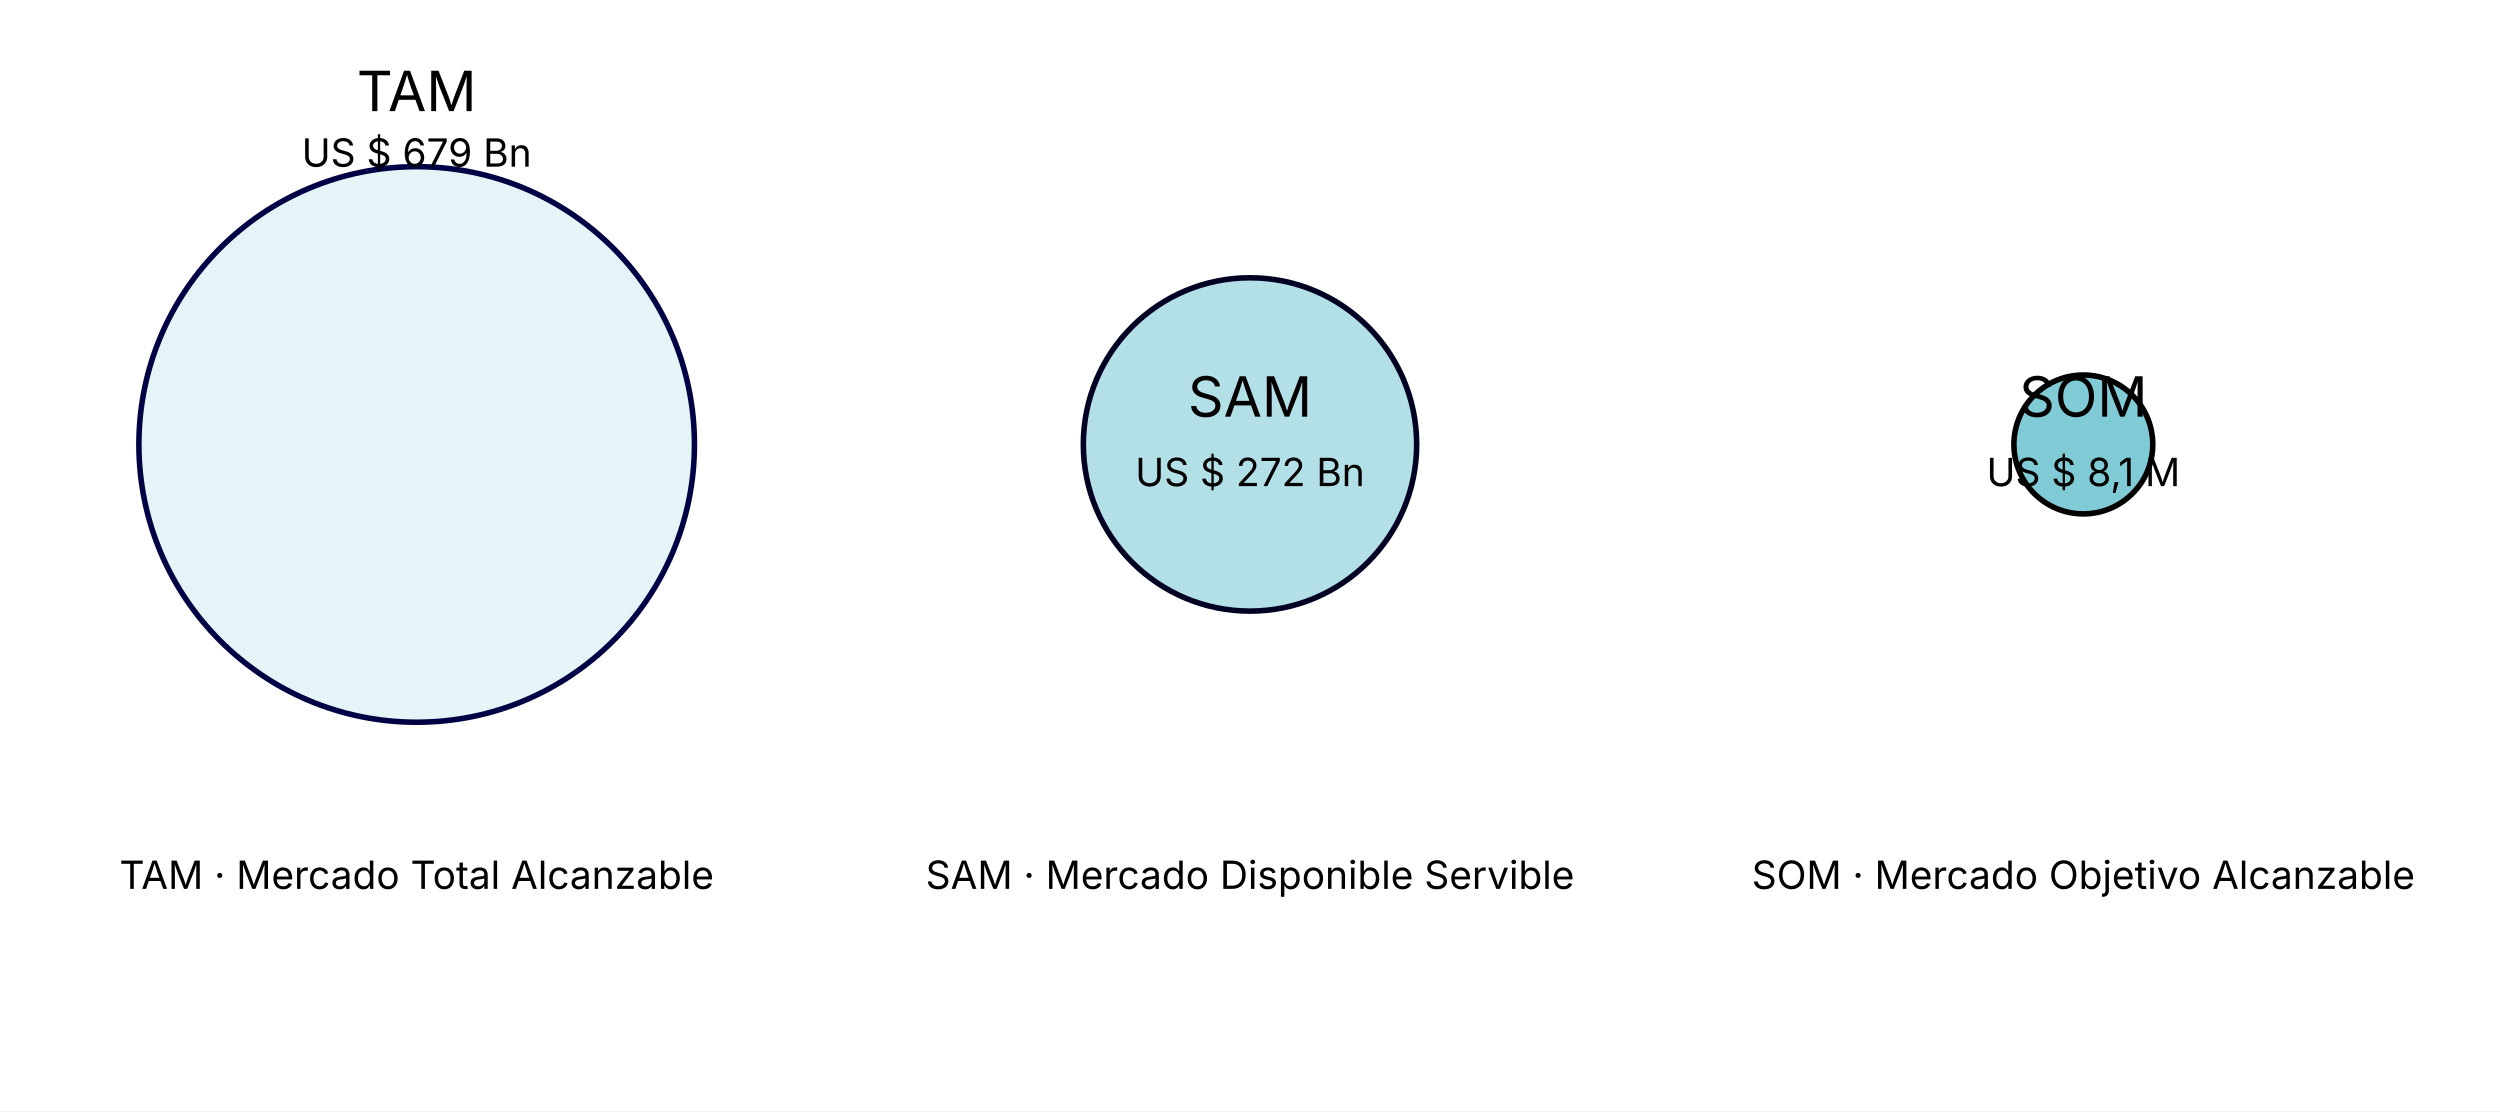
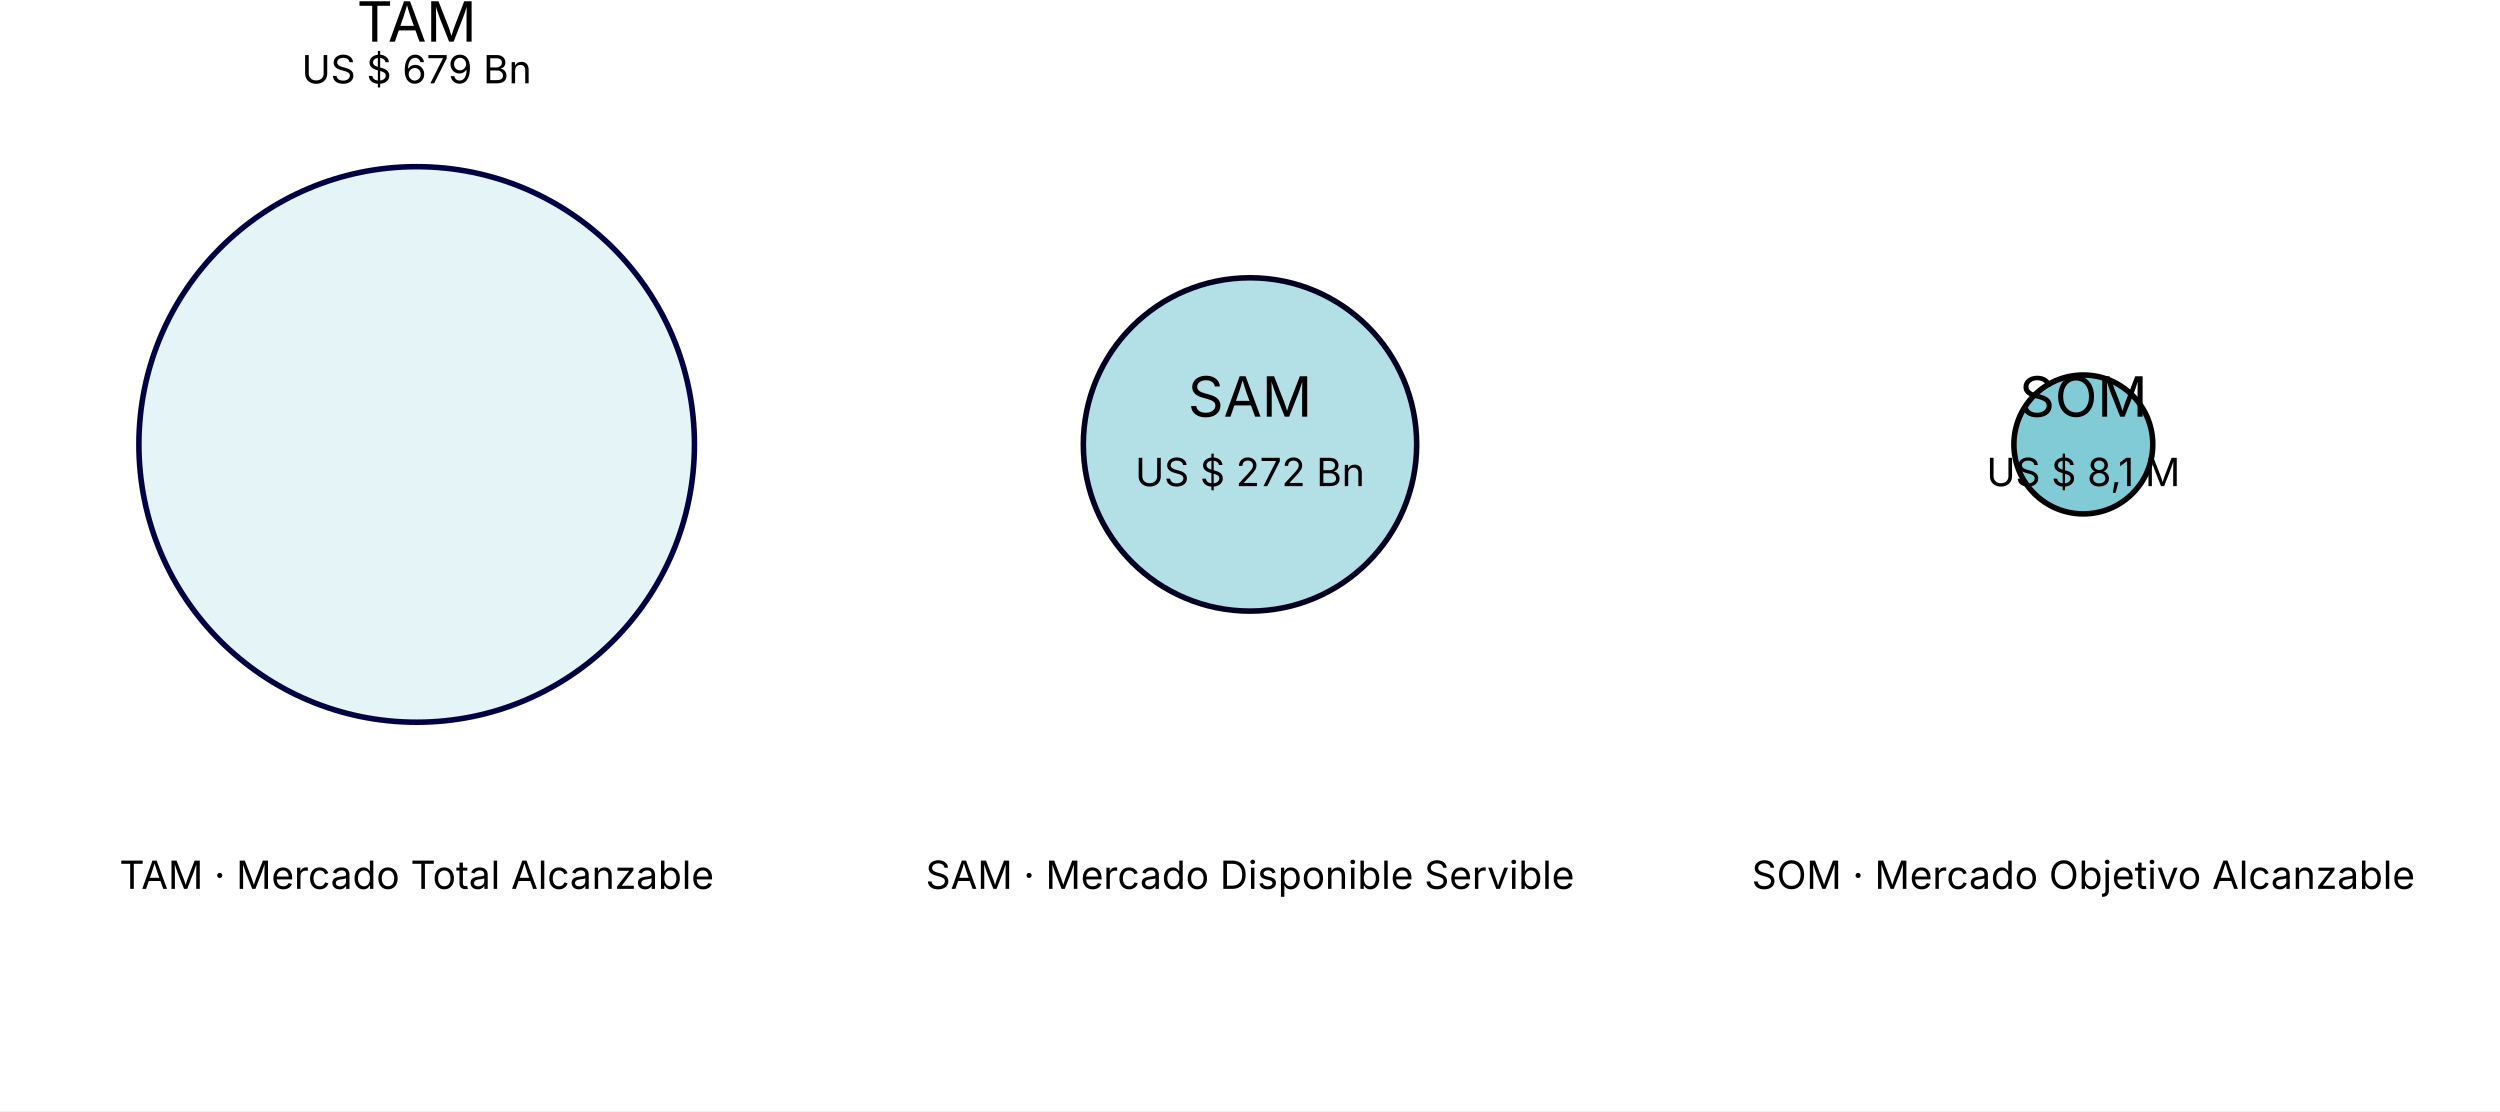
<svg xmlns="http://www.w3.org/2000/svg" width="900" height="400" viewBox="0 0 900 400" font-family="Inter, Helvetica, Arial, sans-serif">
  <rect width="100%" height="100%" fill="#FFFFFF" />
  <circle cx="150" cy="160" r="100" fill="#E5F5F7" stroke="#004" stroke-width="2" />
  <circle cx="450" cy="160" r="60" fill="#B3E0E7" stroke="#002" stroke-width="2" />
  <circle cx="750" cy="160" r="25" fill="#80CBD6" stroke="#000" stroke-width="2" />
-   <text x="150" y="40" text-anchor="middle" font-size="20" fill="#000">TAM</text>
-   <text x="150" y="60" text-anchor="middle" font-size="14" fill="#000">US $ 679 Bn</text>
+   <text x="150" y="15" text-anchor="middle" font-size="20" fill="#000">TAM</text>
+   <text x="150" y="30" text-anchor="middle" font-size="14" fill="#000">US $ 679 Bn</text>
  <text x="450" y="150" text-anchor="middle" font-size="20" fill="#000">SAM</text>
  <text x="450" y="175" text-anchor="middle" font-size="14" fill="#000">US $ 272 Bn</text>
  <text x="750" y="150" text-anchor="middle" font-size="20" fill="#000">SOM</text>
  <text x="750" y="175" text-anchor="middle" font-size="14" fill="#000">US $ 8,1 M</text>
  <text x="150" y="320" font-size="14" fill="#000" text-anchor="middle">
    TAM · Mercado Total Alcanzable
  </text>
  <text x="450" y="320" font-size="14" fill="#000" text-anchor="middle">
    SAM · Mercado Disponible Servible
  </text>
  <text x="750" y="320" font-size="14" fill="#000" text-anchor="middle">
    SOM · Mercado Objetivo Alcanzable
  </text>
</svg>
